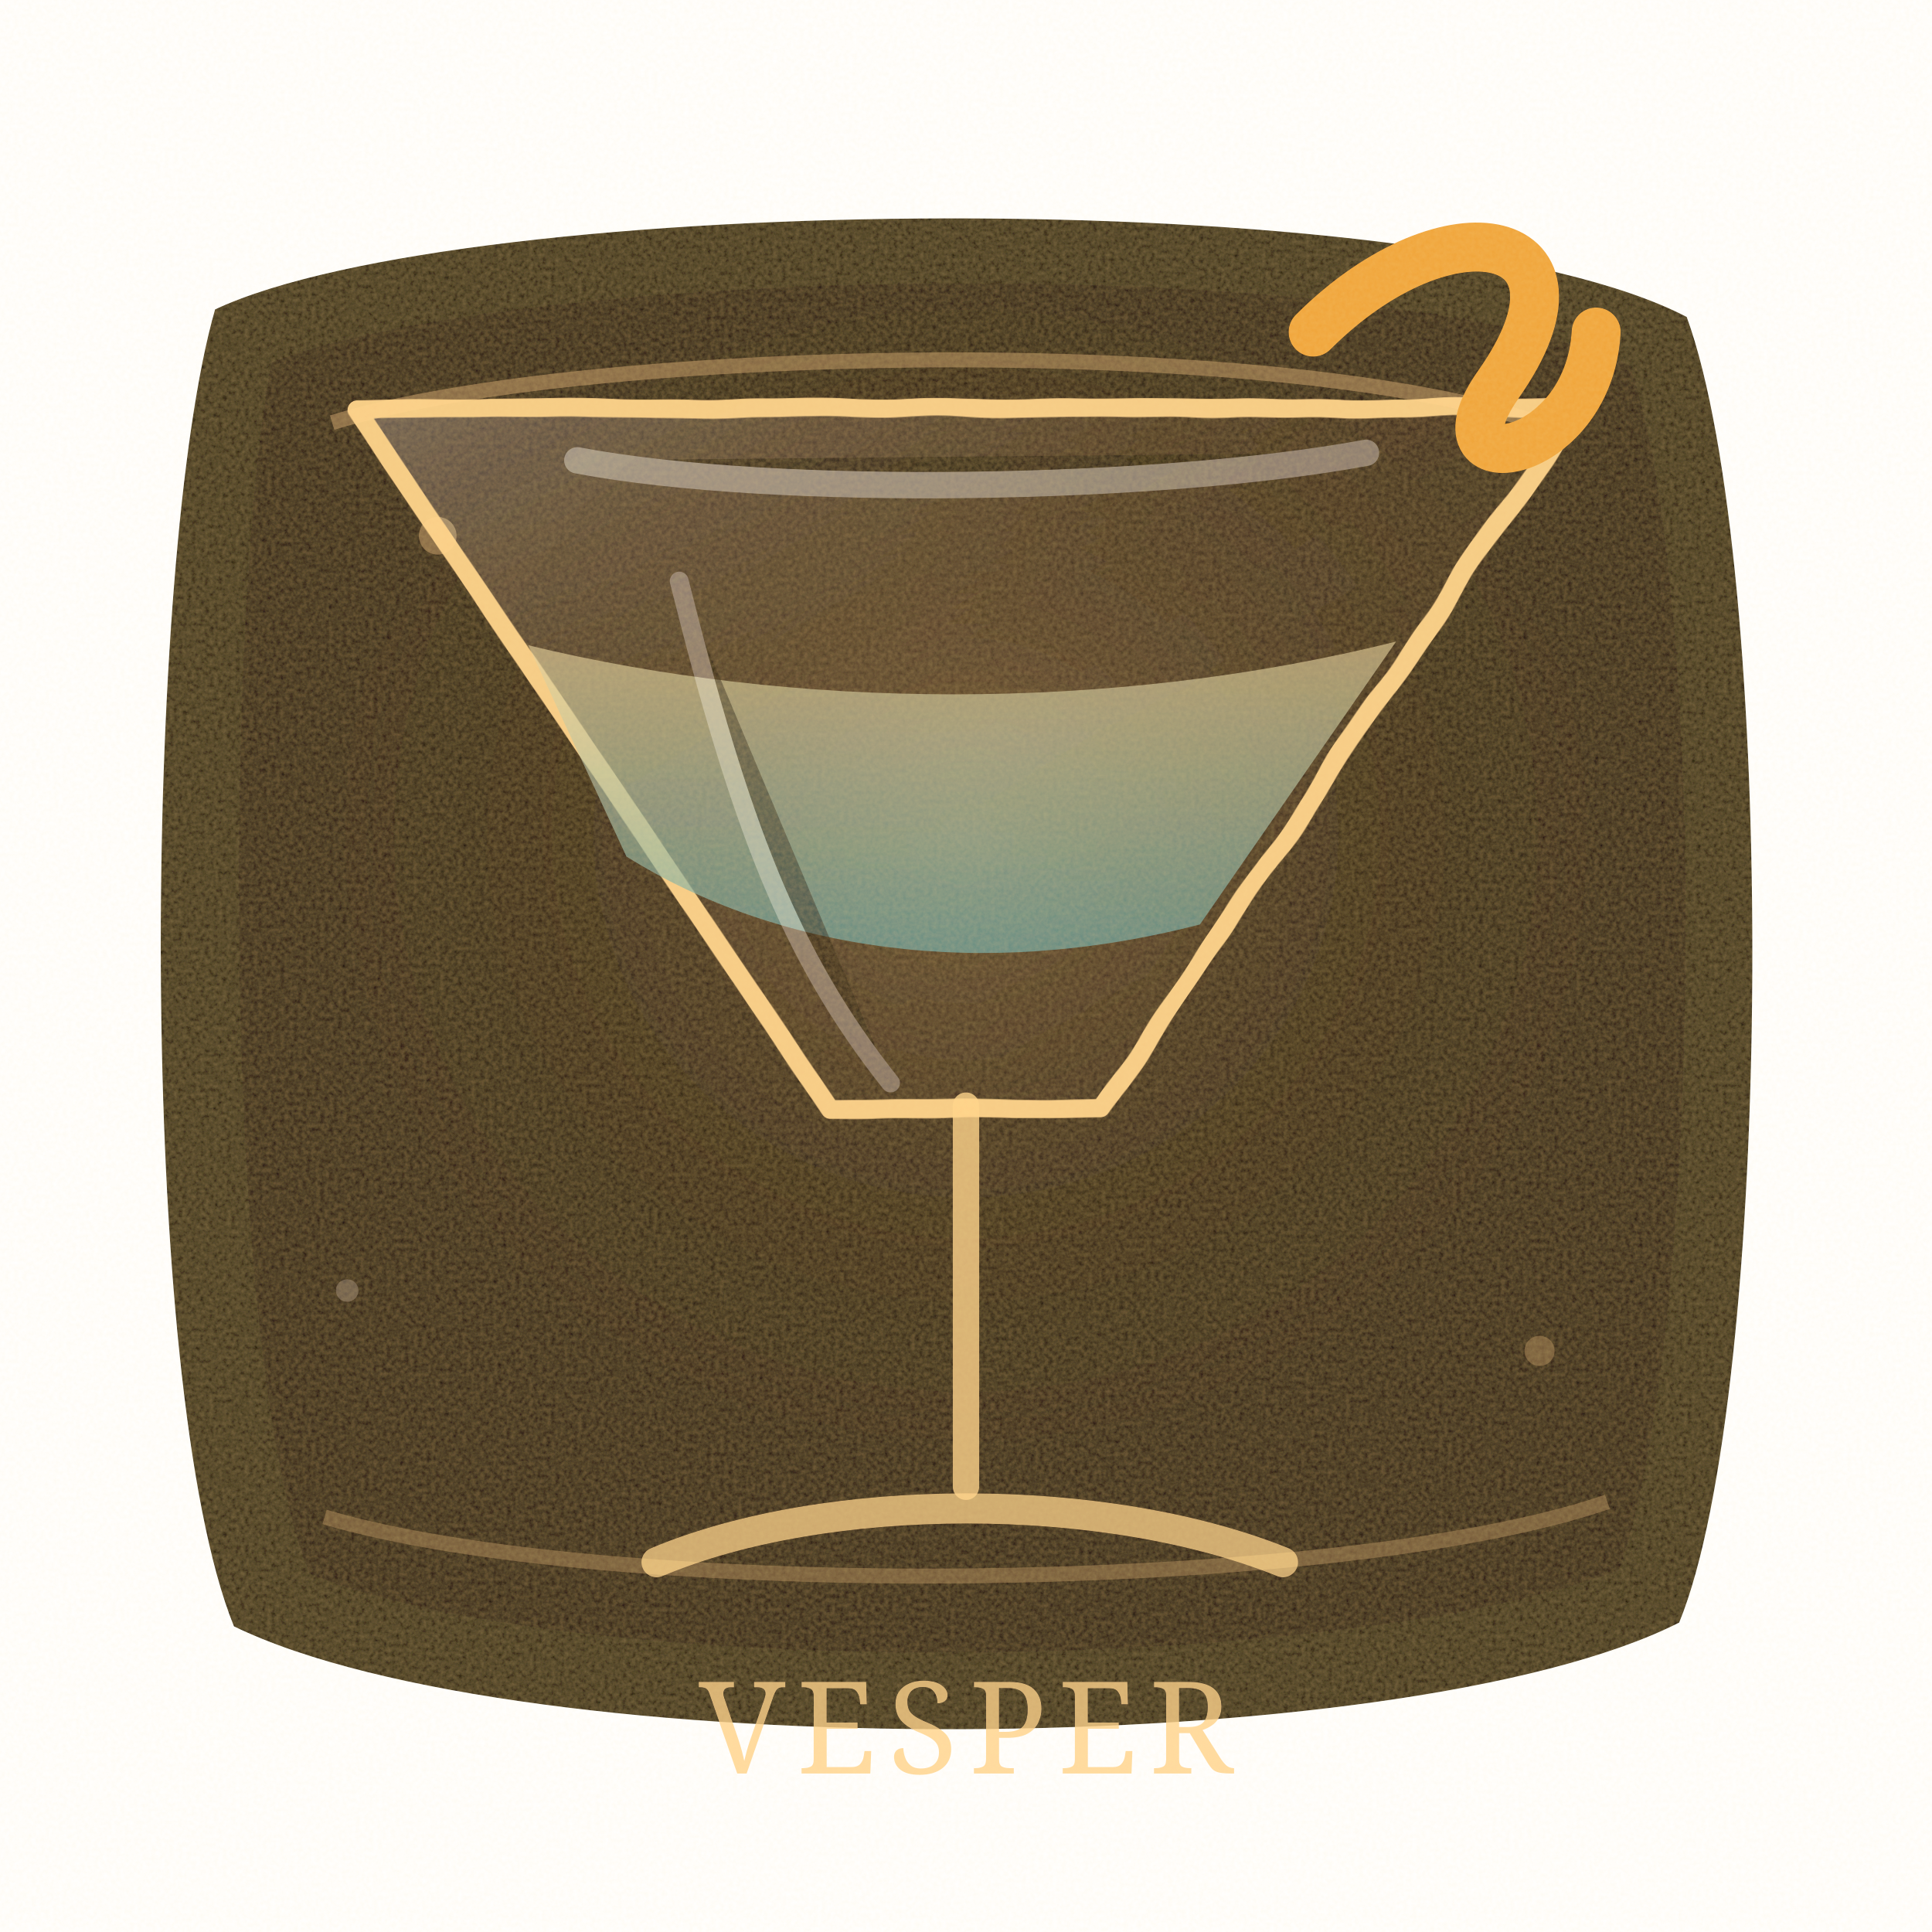
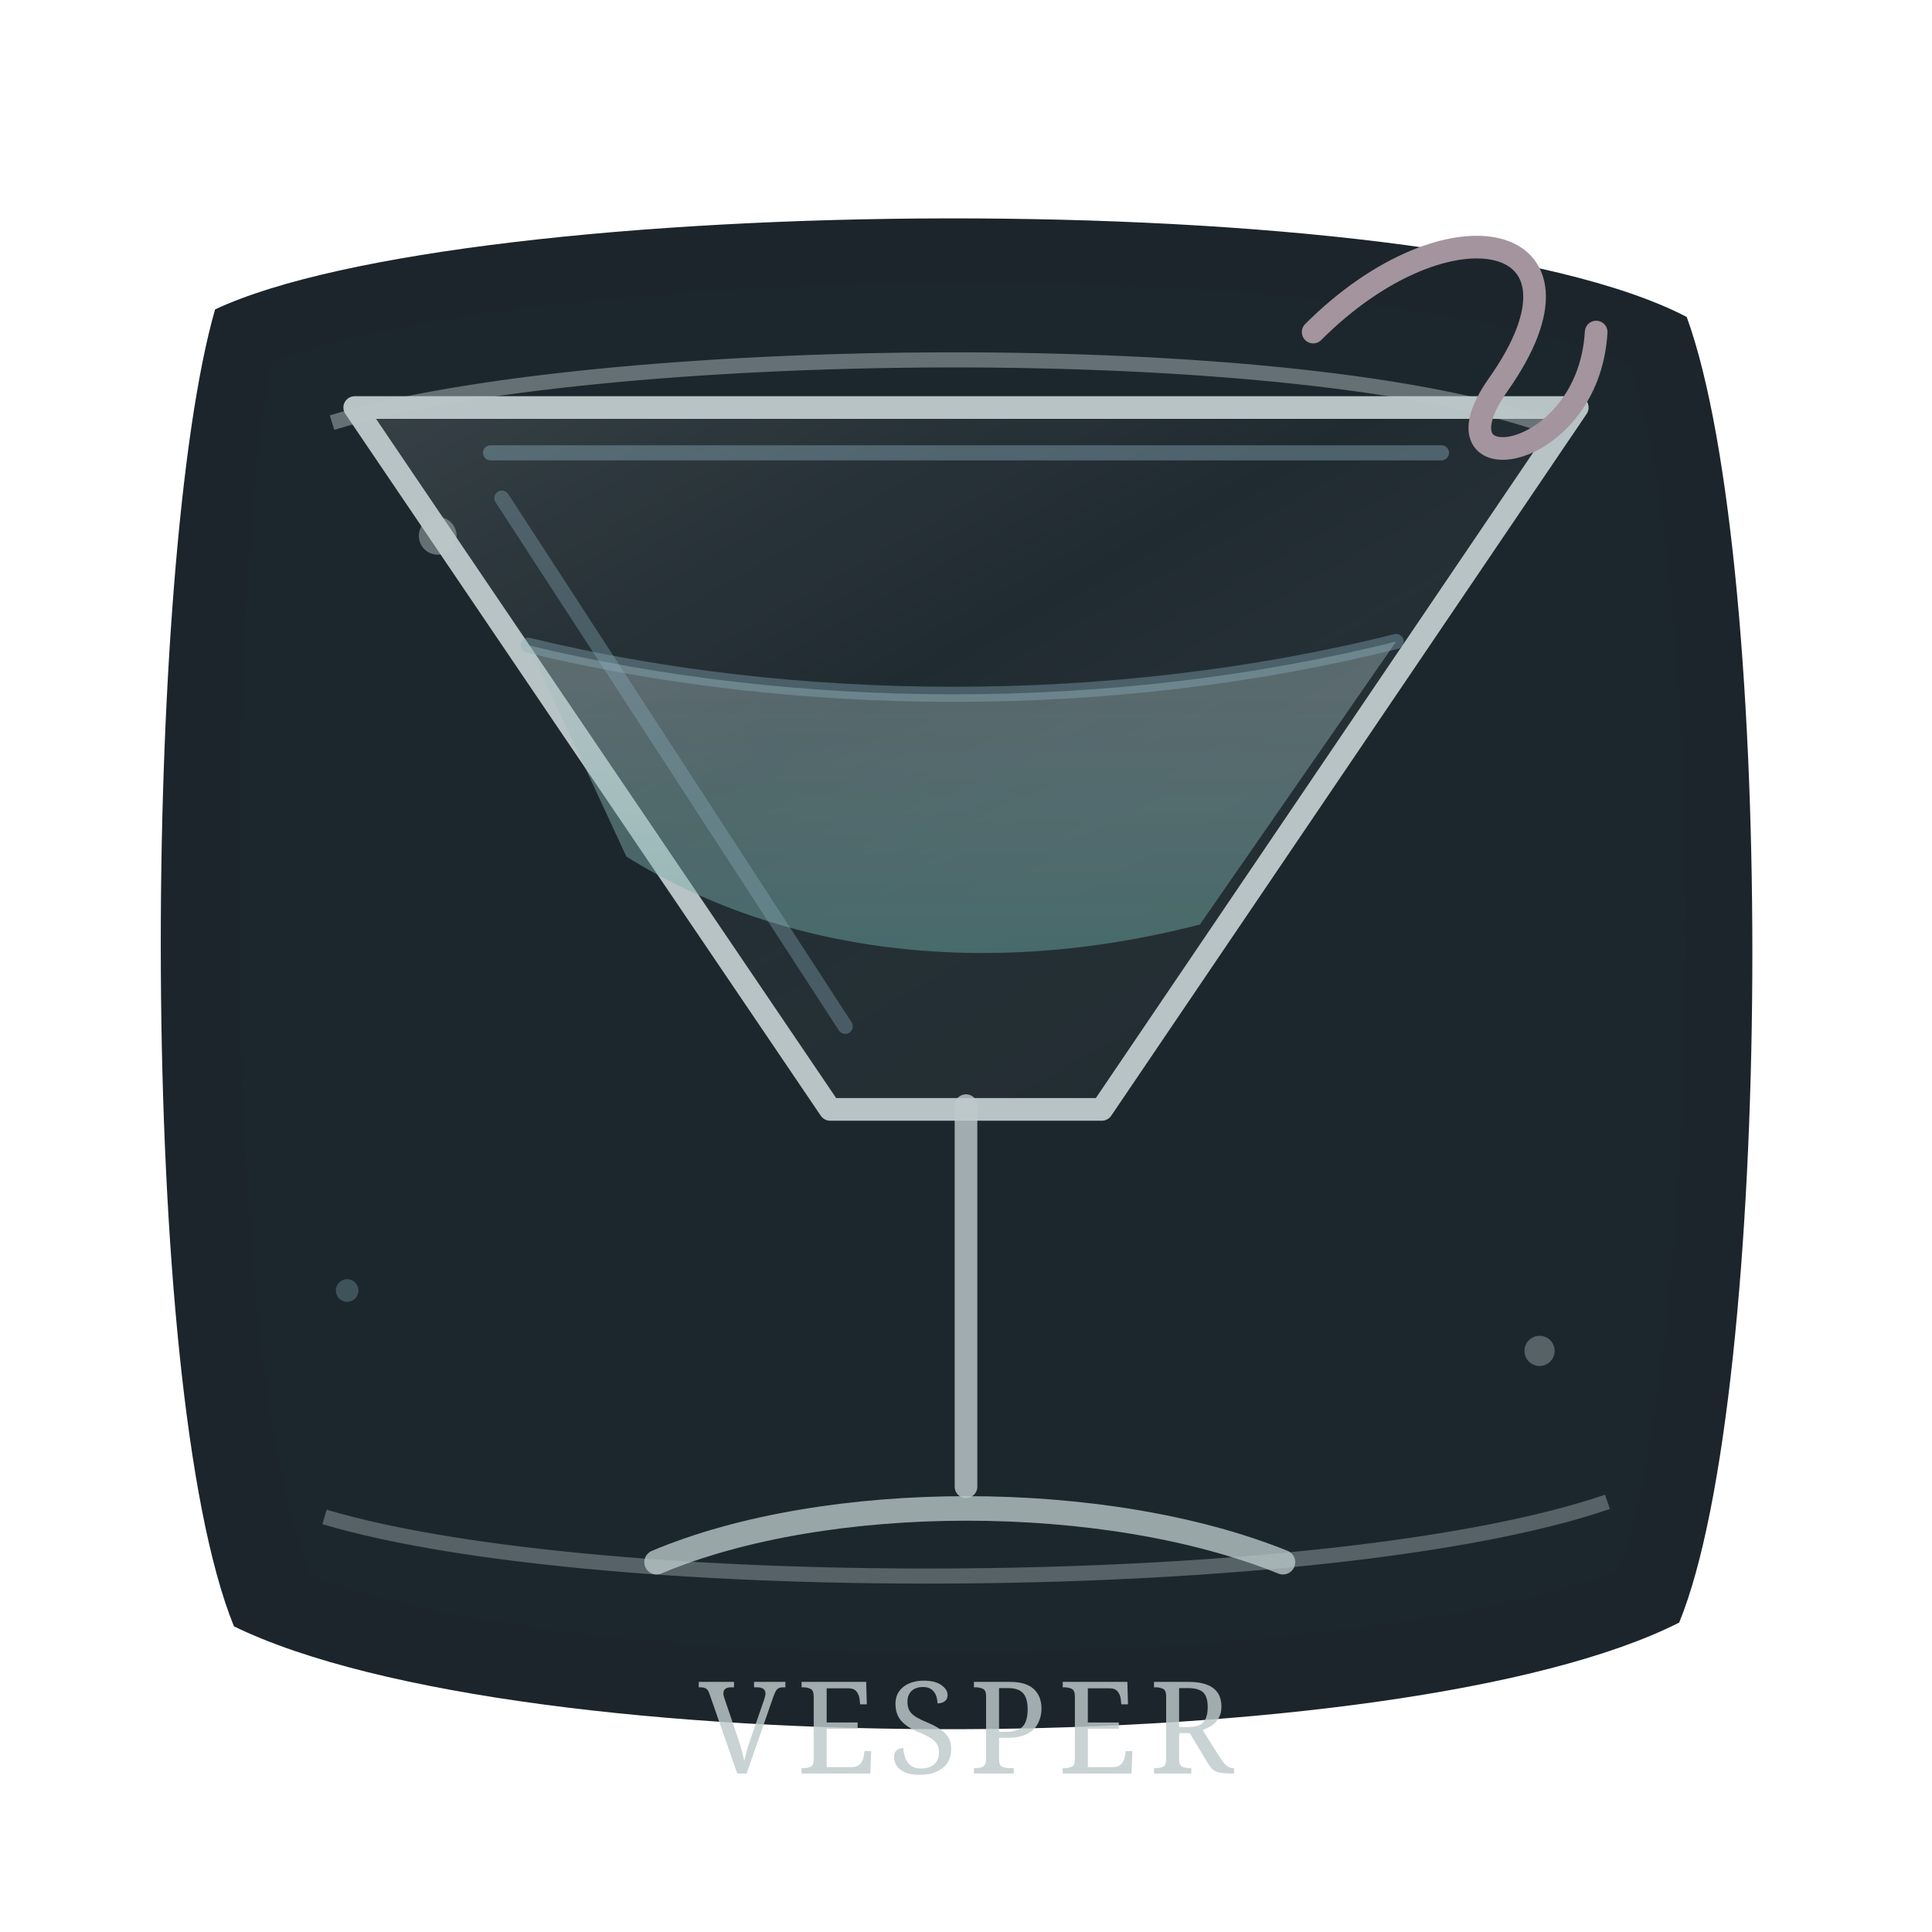
<svg xmlns="http://www.w3.org/2000/svg" viewBox="0 0 512 512" role="img" aria-label="Vesper drink label">
  <defs>
-     <filter id="paper" x="-20%" y="-20%" width="140%" height="140%">
-       <feTurbulence type="fractalNoise" baseFrequency="0.85" numOctaves="4" seed="102" result="noise" />
-       <feColorMatrix in="noise" type="matrix" values="0 0 0 0 0.95 0 0 0 0 0.78 0 0 0 0 0.45 0 0 0 .16 0" />
-       <feBlend in="SourceGraphic" mode="soft-light" />
-     </filter>
-     <filter id="ink" x="-20%" y="-20%" width="140%" height="140%">
-       <feTurbulence type="fractalNoise" baseFrequency="0.035" numOctaves="2" seed="78" result="wobble" />
-       <feDisplacementMap in="SourceGraphic" in2="wobble" scale="2.1" />
-     </filter>
    <linearGradient id="glass" x1="0" x2="1" y1="0" y2="1">
-       <stop offset="0" stop-color="#fff7e8" stop-opacity=".34" />
-       <stop offset=".42" stop-color="#ffd28a" stop-opacity=".08" />
-       <stop offset="1" stop-color="#0c0705" stop-opacity=".2" />
+       <stop offset="0" stop-color="#e5e8e5" stop-opacity=".14" />
+       <stop offset=".42" stop-color="#bdc9ca" stop-opacity=".025" />
+       <stop offset="1" stop-color="#0b1118" stop-opacity=".2" />
    </linearGradient>
    <linearGradient id="liquid" x1="0" x2="0" y1="0" y2="1">
-       <stop offset="0" stop-color="#e6d09a" stop-opacity=".86" />
-       <stop offset="1" stop-color="#6ca9a4" stop-opacity=".96" />
+       <stop offset="0" stop-color="#b0c3c6" stop-opacity=".52" />
+       <stop offset="1" stop-color="#6ca9a4" stop-opacity=".64" />
    </linearGradient>
-     <radialGradient id="glow" cx="50%" cy="42%" r="58%">
-       <stop offset="0" stop-color="#ffd28a" stop-opacity=".26" />
-       <stop offset="1" stop-color="#0c0705" stop-opacity="0" />
-     </radialGradient>
  </defs>
  <rect width="512" height="512" fill="none" />
-   <g filter="url(#paper)">
-     <path d="M57 82 C123 51 378 48 447 84 C471 150 470 369 445 430 C372 467 138 468 62 431 C36 367 38 148 57 82 Z" fill="#140905" opacity=".94" />
-     <path d="M72 96 C140 70 363 66 432 97 C453 160 451 354 429 416 C356 444 153 446 82 417 C58 356 60 158 72 96 Z" fill="#24130b" opacity=".62" />
-     <path d="M88 112 C156 91 346 88 413 114" stroke="#ffd28a" stroke-width="4" opacity=".45" fill="none" />
-     <path d="M86 402 C160 424 353 423 426 398" stroke="#ffd28a" stroke-width="4" opacity=".36" fill="none" />
-     <circle cx="116" cy="142" r="5" fill="#ffd28a" opacity=".45" />
-     <circle cx="408" cy="358" r="4" fill="#ffd28a" opacity=".36" />
-     <circle cx="92" cy="342" r="3" fill="#fff1cc" opacity=".32" />
-     <ellipse cx="256" cy="248" rx="174" ry="166" fill="url(#glow)" />
-     <path filter="url(#ink)" stroke="#ffd28a" stroke-width="5" stroke-linejoin="round" fill="url(#glass)" opacity=".96" d="M94 108 L418 108 L292 294 L220 294 Z" />
+   <g>
+     <path d="M57 82 C123 51 378 48 447 84 C471 150 470 369 445 430 C372 467 138 468 62 431 C36 367 38 148 57 82 Z" fill="#0e171e" opacity=".94" />
+     <path d="M72 96 C140 70 363 66 432 97 C453 160 451 354 429 416 C356 444 153 446 82 417 C58 356 60 158 72 96 Z" fill="#1c282f" opacity=".62" />
+     <path d="M88 112 C156 91 346 88 413 114" stroke="#bdc9ca" stroke-width="4" opacity=".45" fill="none" />
+     <path d="M86 402 C160 424 353 423 426 398" stroke="#bdc9ca" stroke-width="4" opacity=".36" fill="none" />
+     <circle cx="116" cy="142" r="5" fill="#bdc9ca" opacity=".45" />
+     <circle cx="408" cy="358" r="4" fill="#bdc9ca" opacity=".36" />
+     <circle cx="92" cy="342" r="3" fill="#8bafbc" opacity=".32" />
+     <path stroke="#bdc9ca" stroke-width="6" stroke-linejoin="round" fill="url(#glass)" opacity=".96" d="M94 108 L418 108 L292 294 L220 294 Z" />
    <path d="M140 171 C210 188 294 189 370 170 L318 245 C260 260 206 252 166 227 Z" fill="url(#liquid)" opacity=".76" />
-     <path d="M256 293 L256 394" stroke="#ffd28a" stroke-width="7" stroke-linecap="round" opacity=".82" />
-     <path d="M174 414 C219 395 293 395 340 414" stroke="#ffd28a" stroke-width="8" stroke-linecap="round" fill="none" opacity=".78" />
-     <path d="M153 122 C206 132 308 130 362 120" stroke="#fff7e8" stroke-width="7" stroke-linecap="round" opacity=".42" />
-     <path d="M180 154 C196 218 209 253 236 287" stroke="#fff7e8" stroke-width="5" stroke-linecap="round" opacity=".35" />
-     <path d="M348 88 C384 52 426 61 397 102 C378 129 421 123 423 88" stroke="#f0a43a" stroke-width="13" fill="none" stroke-linecap="round" />
-     <text x="256" y="470" text-anchor="middle" fill="#ffd28a" opacity=".82" font-family="Georgia, serif" font-size="34" letter-spacing="3">VESPER</text>
+     <path d="M140 171 C210 188 294 189 370 170" fill="none" stroke="#8bafbc" stroke-width="4" stroke-linecap="round" opacity=".38" />
+     <path d="M256 293 L256 394" stroke="#bdc9ca" stroke-width="6" stroke-linecap="round" opacity=".82" />
+     <path d="M174 414 C219 395 293 395 340 414" stroke="#bdc9ca" stroke-width="6.5" stroke-linecap="round" fill="none" opacity=".78" />
+     <path d="M130 120 L382 120" stroke="#8bafbc" stroke-width="4" stroke-linecap="round" opacity=".42" />
+     <path d="M133 132 L224 272" stroke="#8bafbc" stroke-width="4" stroke-linecap="round" opacity=".35" />
+     <path d="M348 88 C384 52 426 61 397 102 C378 129 421 123 423 88" stroke="#a3949e" stroke-width="6" fill="none" stroke-linecap="round" />
+     <text x="256" y="470" text-anchor="middle" fill="#bdc9ca" opacity=".82" font-family="Georgia, serif" font-size="34" letter-spacing="3">VESPER</text>
  </g>
</svg>
